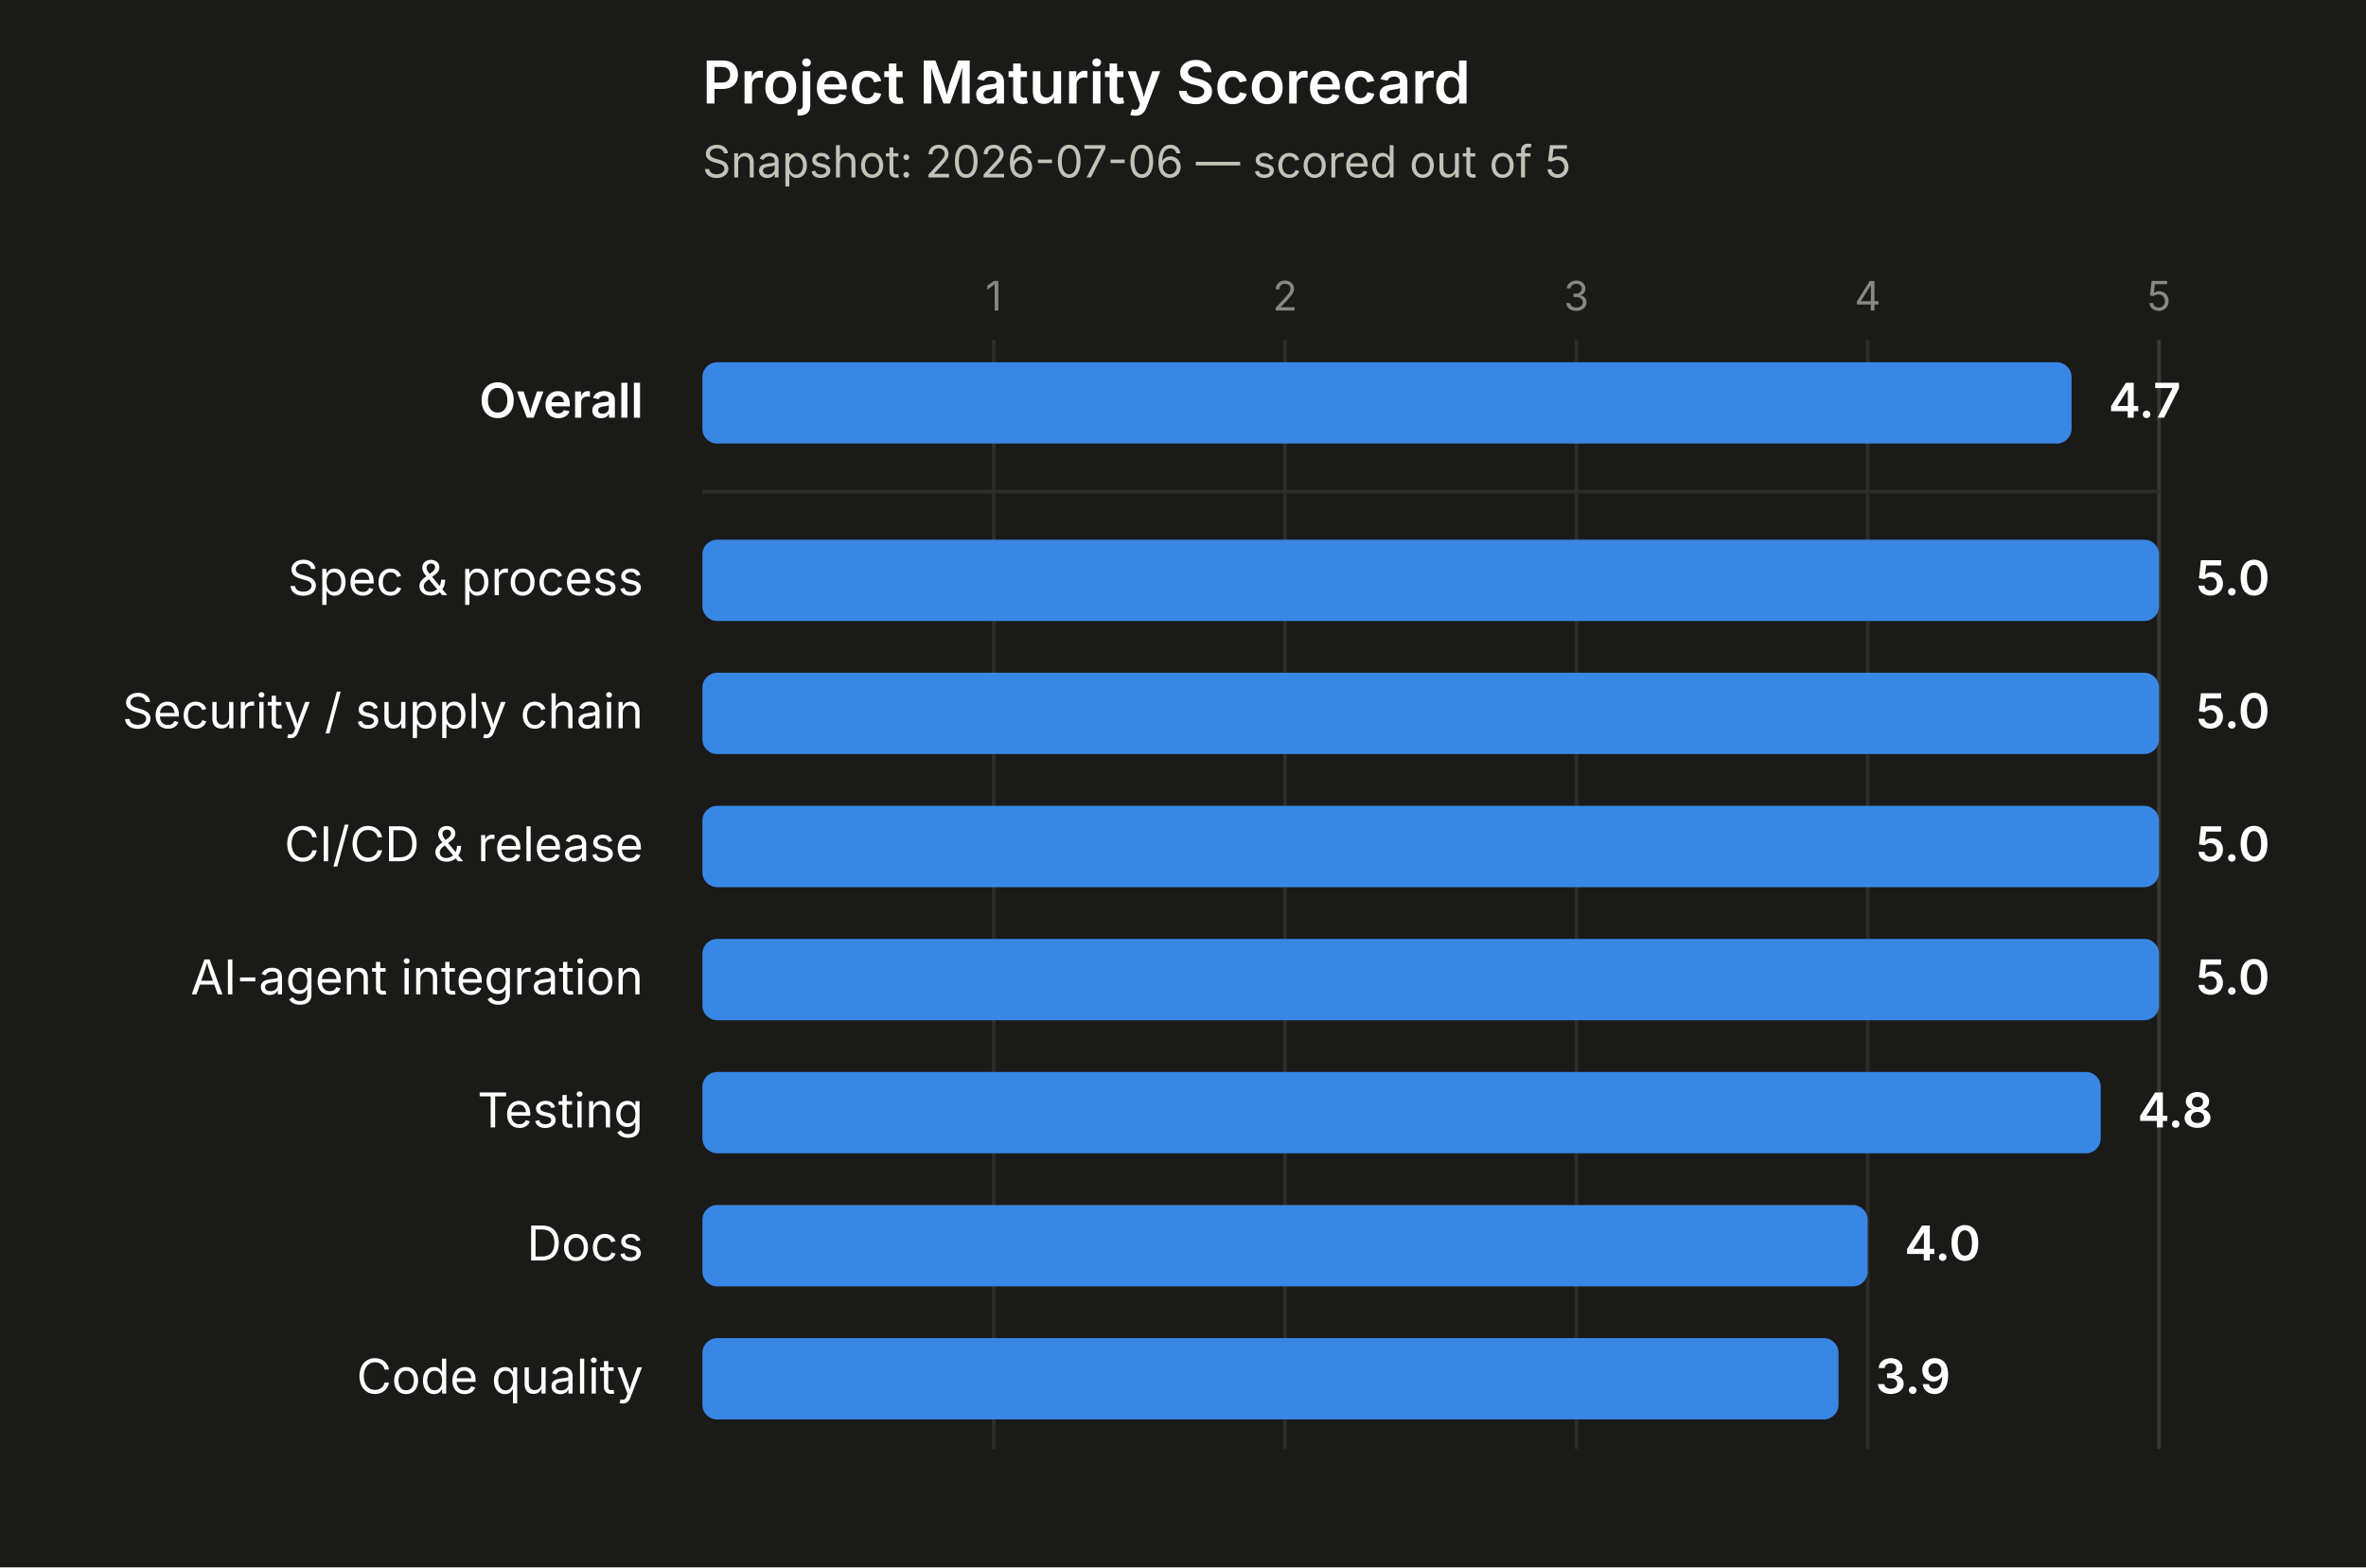
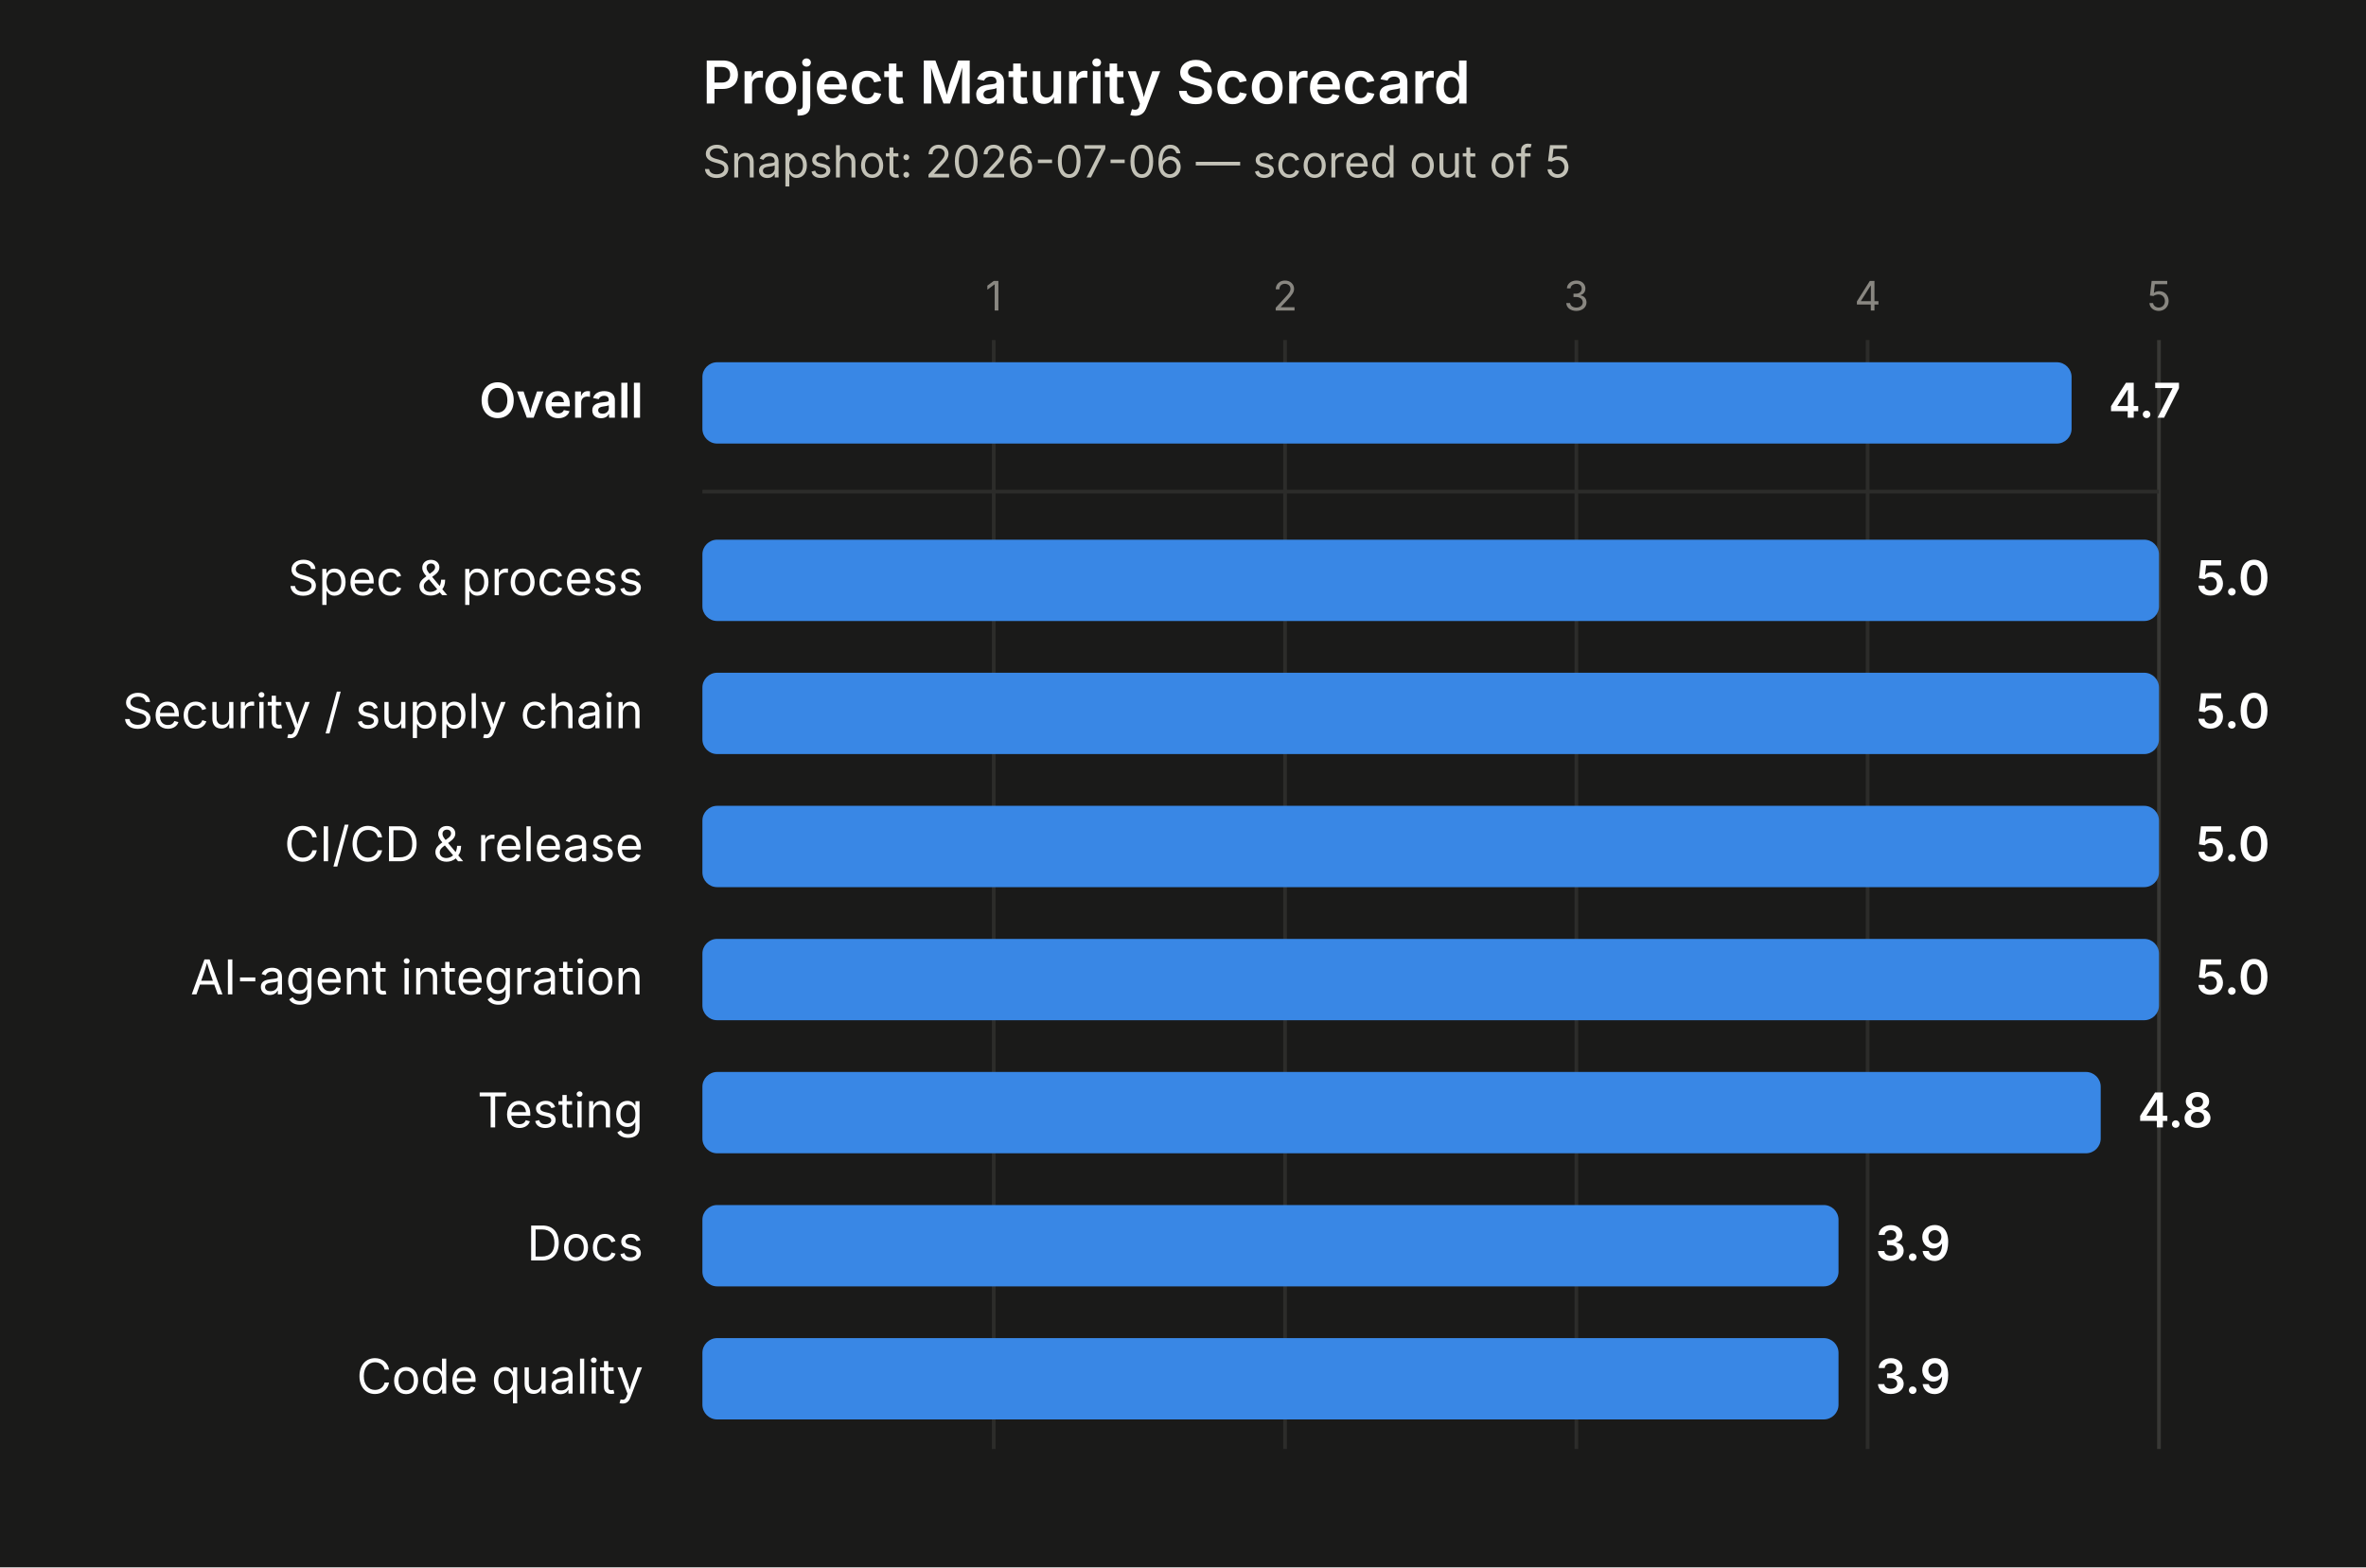
<svg xmlns="http://www.w3.org/2000/svg" width="640" height="424" viewBox="0 0 640 424">
  <rect x="0" y="0" width="640" height="424" fill="#1a1a19" />
  <text x="190" y="28" font-size="16" font-weight="600" fill="#ffffff" font-family="system-ui, -apple-system, 'Segoe UI', sans-serif">Project Maturity Scorecard</text>
  <text x="190" y="48" font-size="12" fill="#c3c2b7" font-family="system-ui, -apple-system, 'Segoe UI', sans-serif">Snapshot: 2026-07-06 — scored out of 5</text>
  <line x1="268.8" y1="92" x2="268.8" y2="392" stroke="#2c2c2a" stroke-width="1" />
  <text x="268.8" y="84" font-size="11" fill="#898781" text-anchor="middle" font-family="system-ui, -apple-system, 'Segoe UI', sans-serif">1</text>
  <line x1="347.6" y1="92" x2="347.6" y2="392" stroke="#2c2c2a" stroke-width="1" />
  <text x="347.6" y="84" font-size="11" fill="#898781" text-anchor="middle" font-family="system-ui, -apple-system, 'Segoe UI', sans-serif">2</text>
  <line x1="426.4" y1="92" x2="426.4" y2="392" stroke="#2c2c2a" stroke-width="1" />
  <text x="426.4" y="84" font-size="11" fill="#898781" text-anchor="middle" font-family="system-ui, -apple-system, 'Segoe UI', sans-serif">3</text>
  <line x1="505.2" y1="92" x2="505.2" y2="392" stroke="#2c2c2a" stroke-width="1" />
  <text x="505.2" y="84" font-size="11" fill="#898781" text-anchor="middle" font-family="system-ui, -apple-system, 'Segoe UI', sans-serif">4</text>
  <line x1="584" y1="92" x2="584" y2="392" stroke="#383835" stroke-width="1" />
  <text x="584" y="84" font-size="11" fill="#898781" text-anchor="middle" font-family="system-ui, -apple-system, 'Segoe UI', sans-serif">5</text>
  <line x1="190" y1="133" x2="584" y2="133" stroke="#2c2c2a" stroke-width="1" />
  <text x="174" y="113" font-size="13" font-weight="600" fill="#ffffff" text-anchor="end" font-family="system-ui, -apple-system, 'Segoe UI', sans-serif">Overall</text>
  <rect x="190" y="98" width="370.36" height="22" rx="4" ry="4" fill="#3987e5" />
  <text x="570.36" y="113" font-size="13" font-weight="600" fill="#ffffff" font-family="system-ui, -apple-system, 'Segoe UI', sans-serif">4.7</text>
  <text x="174" y="161" font-size="13" font-weight="400" fill="#ffffff" text-anchor="end" font-family="system-ui, -apple-system, 'Segoe UI', sans-serif">Spec &amp; process</text>
  <rect x="190" y="146" width="394" height="22" rx="4" ry="4" fill="#3987e5" />
  <text x="594" y="161" font-size="13" font-weight="600" fill="#ffffff" font-family="system-ui, -apple-system, 'Segoe UI', sans-serif">5.0</text>
  <text x="174" y="197" font-size="13" font-weight="400" fill="#ffffff" text-anchor="end" font-family="system-ui, -apple-system, 'Segoe UI', sans-serif">Security / supply chain</text>
  <rect x="190" y="182" width="394" height="22" rx="4" ry="4" fill="#3987e5" />
  <text x="594" y="197" font-size="13" font-weight="600" fill="#ffffff" font-family="system-ui, -apple-system, 'Segoe UI', sans-serif">5.0</text>
  <text x="174" y="233" font-size="13" font-weight="400" fill="#ffffff" text-anchor="end" font-family="system-ui, -apple-system, 'Segoe UI', sans-serif">CI/CD &amp; release</text>
  <rect x="190" y="218" width="394" height="22" rx="4" ry="4" fill="#3987e5" />
  <text x="594" y="233" font-size="13" font-weight="600" fill="#ffffff" font-family="system-ui, -apple-system, 'Segoe UI', sans-serif">5.0</text>
  <text x="174" y="269" font-size="13" font-weight="400" fill="#ffffff" text-anchor="end" font-family="system-ui, -apple-system, 'Segoe UI', sans-serif">AI-agent integration</text>
  <rect x="190" y="254" width="394" height="22" rx="4" ry="4" fill="#3987e5" />
  <text x="594" y="269" font-size="13" font-weight="600" fill="#ffffff" font-family="system-ui, -apple-system, 'Segoe UI', sans-serif">5.0</text>
  <text x="174" y="305" font-size="13" font-weight="400" fill="#ffffff" text-anchor="end" font-family="system-ui, -apple-system, 'Segoe UI', sans-serif">Testing</text>
  <rect x="190" y="290" width="378.24" height="22" rx="4" ry="4" fill="#3987e5" />
  <text x="578.24" y="305" font-size="13" font-weight="600" fill="#ffffff" font-family="system-ui, -apple-system, 'Segoe UI', sans-serif">4.8</text>
  <text x="174" y="341" font-size="13" font-weight="400" fill="#ffffff" text-anchor="end" font-family="system-ui, -apple-system, 'Segoe UI', sans-serif">Docs</text>
-   <rect x="190" y="326" width="315.2" height="22" rx="4" ry="4" fill="#3987e5" />
-   <text x="515.2" y="341" font-size="13" font-weight="600" fill="#ffffff" font-family="system-ui, -apple-system, 'Segoe UI', sans-serif">4.0</text>
+   <rect x="190" y="326" width="307.32" height="22" rx="4" ry="4" fill="#3987e5" />
+   <text x="507.32" y="341" font-size="13" font-weight="600" fill="#ffffff" font-family="system-ui, -apple-system, 'Segoe UI', sans-serif">3.9</text>
  <text x="174" y="377" font-size="13" font-weight="400" fill="#ffffff" text-anchor="end" font-family="system-ui, -apple-system, 'Segoe UI', sans-serif">Code quality</text>
  <rect x="190" y="362" width="307.32" height="22" rx="4" ry="4" fill="#3987e5" />
  <text x="507.32" y="377" font-size="13" font-weight="600" fill="#ffffff" font-family="system-ui, -apple-system, 'Segoe UI', sans-serif">3.9</text>
</svg>
